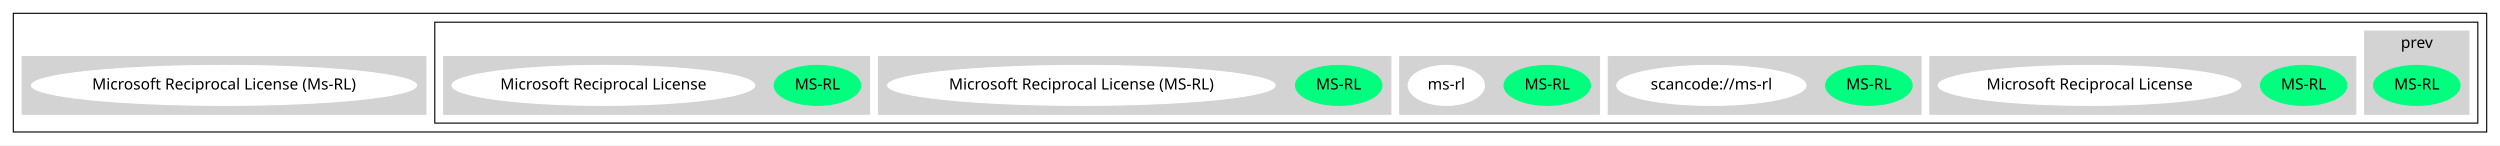
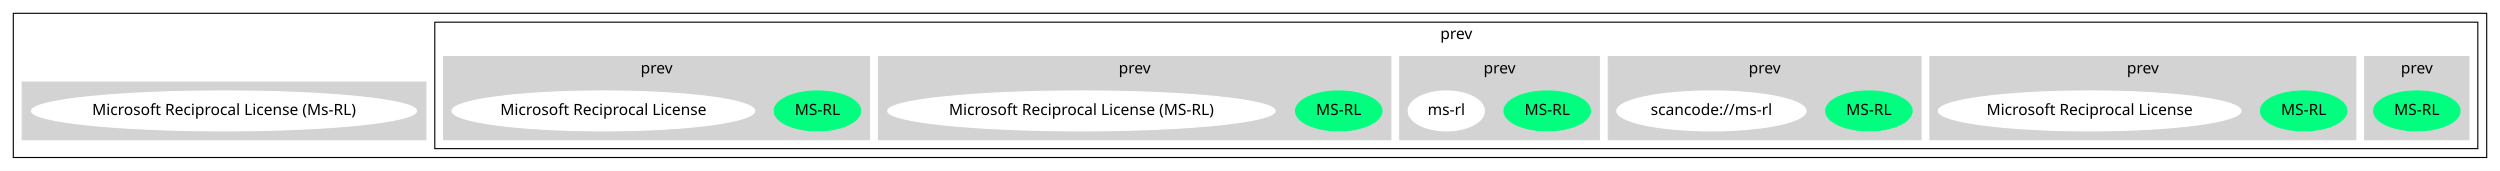
- <svg xmlns="http://www.w3.org/2000/svg" width="2254pt" height="131pt" viewBox="0.00 0.00 2254.00 131.00">
-   <g id="graph0" class="graph" transform="scale(1 1) rotate(0) translate(4 127)">
-     <polygon fill="white" stroke="transparent" points="-4,4 -4,-127 2250,-127 2250,4 -4,4" />
+ <svg xmlns="http://www.w3.org/2000/svg" width="2254pt" height="154pt" viewBox="0.00 0.00 2254.00 154.00">
+   <g id="graph0" class="graph" transform="scale(1 1) rotate(0) translate(4 150)">
+     <polygon fill="white" stroke="transparent" points="-4,4 -4,-150 2250,-150 2250,4 -4,4" />
    <g id="clust1" class="cluster">
-       <polygon fill="none" stroke="black" points="8,-8 8,-115 2238,-115 2238,-8 8,-8" />
+       <polygon fill="none" stroke="black" points="8,-8 8,-138 2238,-138 2238,-8 8,-8" />
    </g>
    <g id="clust2" class="cluster">
-       <polygon fill="none" stroke="black" points="388,-16 388,-107 2230,-107 2230,-16 388,-16" />
+       <polygon fill="none" stroke="black" points="388,-16 388,-130 2230,-130 2230,-16 388,-16" />
+       <text text-anchor="middle" x="1309" y="-114.8" font-family="Times-Roman" font-size="14.00">prev</text>
    </g>
    <g id="clust3" class="cluster">
      <polygon fill="lightgray" stroke="lightgray" points="2128,-24 2128,-99 2222,-99 2222,-24 2128,-24" />
      <text text-anchor="middle" x="2175" y="-83.8" font-family="Times-Roman" font-size="14.00">prev</text>
    </g>
    <g id="clust4" class="cluster">
-       <polygon fill="lightgray" stroke="lightgray" points="1736,-24 1736,-76 2120,-76 2120,-24 1736,-24" />
+       <polygon fill="lightgray" stroke="lightgray" points="1736,-24 1736,-99 2120,-99 2120,-24 1736,-24" />
+       <text text-anchor="middle" x="1928" y="-83.8" font-family="Times-Roman" font-size="14.00">prev</text>
    </g>
    <g id="clust5" class="cluster">
-       <polygon fill="lightgray" stroke="lightgray" points="1446,-24 1446,-76 1728,-76 1728,-24 1446,-24" />
+       <polygon fill="lightgray" stroke="lightgray" points="1446,-24 1446,-99 1728,-99 1728,-24 1446,-24" />
+       <text text-anchor="middle" x="1587" y="-83.8" font-family="Times-Roman" font-size="14.00">prev</text>
    </g>
    <g id="clust6" class="cluster">
-       <polygon fill="lightgray" stroke="lightgray" points="1258,-24 1258,-76 1438,-76 1438,-24 1258,-24" />
+       <polygon fill="lightgray" stroke="lightgray" points="1258,-24 1258,-99 1438,-99 1438,-24 1258,-24" />
+       <text text-anchor="middle" x="1348" y="-83.8" font-family="Times-Roman" font-size="14.00">prev</text>
    </g>
    <g id="clust7" class="cluster">
-       <polygon fill="lightgray" stroke="lightgray" points="788,-24 788,-76 1250,-76 1250,-24 788,-24" />
+       <polygon fill="lightgray" stroke="lightgray" points="788,-24 788,-99 1250,-99 1250,-24 788,-24" />
+       <text text-anchor="middle" x="1019" y="-83.8" font-family="Times-Roman" font-size="14.00">prev</text>
    </g>
    <g id="clust8" class="cluster">
-       <polygon fill="lightgray" stroke="lightgray" points="396,-24 396,-76 780,-76 780,-24 396,-24" />
+       <polygon fill="lightgray" stroke="lightgray" points="396,-24 396,-99 780,-99 780,-24 396,-24" />
+       <text text-anchor="middle" x="588" y="-83.8" font-family="Times-Roman" font-size="14.00">prev</text>
    </g>
    <g id="clust9" class="cluster">
      <polygon fill="lightgray" stroke="lightgray" points="16,-24 16,-76 380,-76 380,-24 16,-24" />
    </g>
    <g id="node1" class="node">
      <ellipse fill="springgreen" stroke="springgreen" cx="2175" cy="-50" rx="38.99" ry="18" />
      <text text-anchor="middle" x="2175" y="-46.3" font-family="Times-Roman" font-size="14.00">MS-RL</text>
    </g>
    <g id="node2" class="node">
      <ellipse fill="springgreen" stroke="springgreen" cx="2073" cy="-50" rx="38.99" ry="18" />
      <text text-anchor="middle" x="2073" y="-46.3" font-family="Times-Roman" font-size="14.00">MS-RL</text>
    </g>
    <g id="node3" class="node">
      <ellipse fill="white" stroke="white" cx="1880" cy="-50" rx="136.48" ry="18" />
      <text text-anchor="middle" x="1880" y="-46.3" font-family="Times-Roman" font-size="14.00">Microsoft Reciprocal License</text>
    </g>
    <g id="node4" class="node">
      <ellipse fill="springgreen" stroke="springgreen" cx="1681" cy="-50" rx="38.99" ry="18" />
      <text text-anchor="middle" x="1681" y="-46.3" font-family="Times-Roman" font-size="14.00">MS-RL</text>
    </g>
    <g id="node5" class="node">
      <ellipse fill="white" stroke="white" cx="1539" cy="-50" rx="85.29" ry="18" />
      <text text-anchor="middle" x="1539" y="-46.3" font-family="Times-Roman" font-size="14.00">scancode://ms-rl</text>
    </g>
    <g id="node6" class="node">
      <ellipse fill="springgreen" stroke="springgreen" cx="1391" cy="-50" rx="38.99" ry="18" />
      <text text-anchor="middle" x="1391" y="-46.3" font-family="Times-Roman" font-size="14.00">MS-RL</text>
    </g>
    <g id="node7" class="node">
      <ellipse fill="white" stroke="white" cx="1300" cy="-50" rx="34.39" ry="18" />
      <text text-anchor="middle" x="1300" y="-46.3" font-family="Times-Roman" font-size="14.00">ms-rl</text>
    </g>
    <g id="node8" class="node">
      <ellipse fill="springgreen" stroke="springgreen" cx="1203" cy="-50" rx="38.99" ry="18" />
      <text text-anchor="middle" x="1203" y="-46.3" font-family="Times-Roman" font-size="14.00">MS-RL</text>
    </g>
    <g id="node9" class="node">
      <ellipse fill="white" stroke="white" cx="971" cy="-50" rx="174.67" ry="18" />
      <text text-anchor="middle" x="971" y="-46.3" font-family="Times-Roman" font-size="14.00">Microsoft Reciprocal License (MS-RL)</text>
    </g>
    <g id="node10" class="node">
      <ellipse fill="springgreen" stroke="springgreen" cx="733" cy="-50" rx="38.99" ry="18" />
      <text text-anchor="middle" x="733" y="-46.3" font-family="Times-Roman" font-size="14.00">MS-RL</text>
    </g>
    <g id="node11" class="node">
      <ellipse fill="white" stroke="white" cx="540" cy="-50" rx="136.48" ry="18" />
      <text text-anchor="middle" x="540" y="-46.3" font-family="Times-Roman" font-size="14.00">Microsoft Reciprocal License</text>
    </g>
    <g id="node12" class="node">
      <ellipse fill="white" stroke="white" cx="198" cy="-50" rx="173.57" ry="18" />
      <text text-anchor="middle" x="198" y="-46.3" font-family="Times-Roman" font-size="14.00">Microsoft Reciprocal License (Ms-RL)</text>
    </g>
  </g>
</svg>
